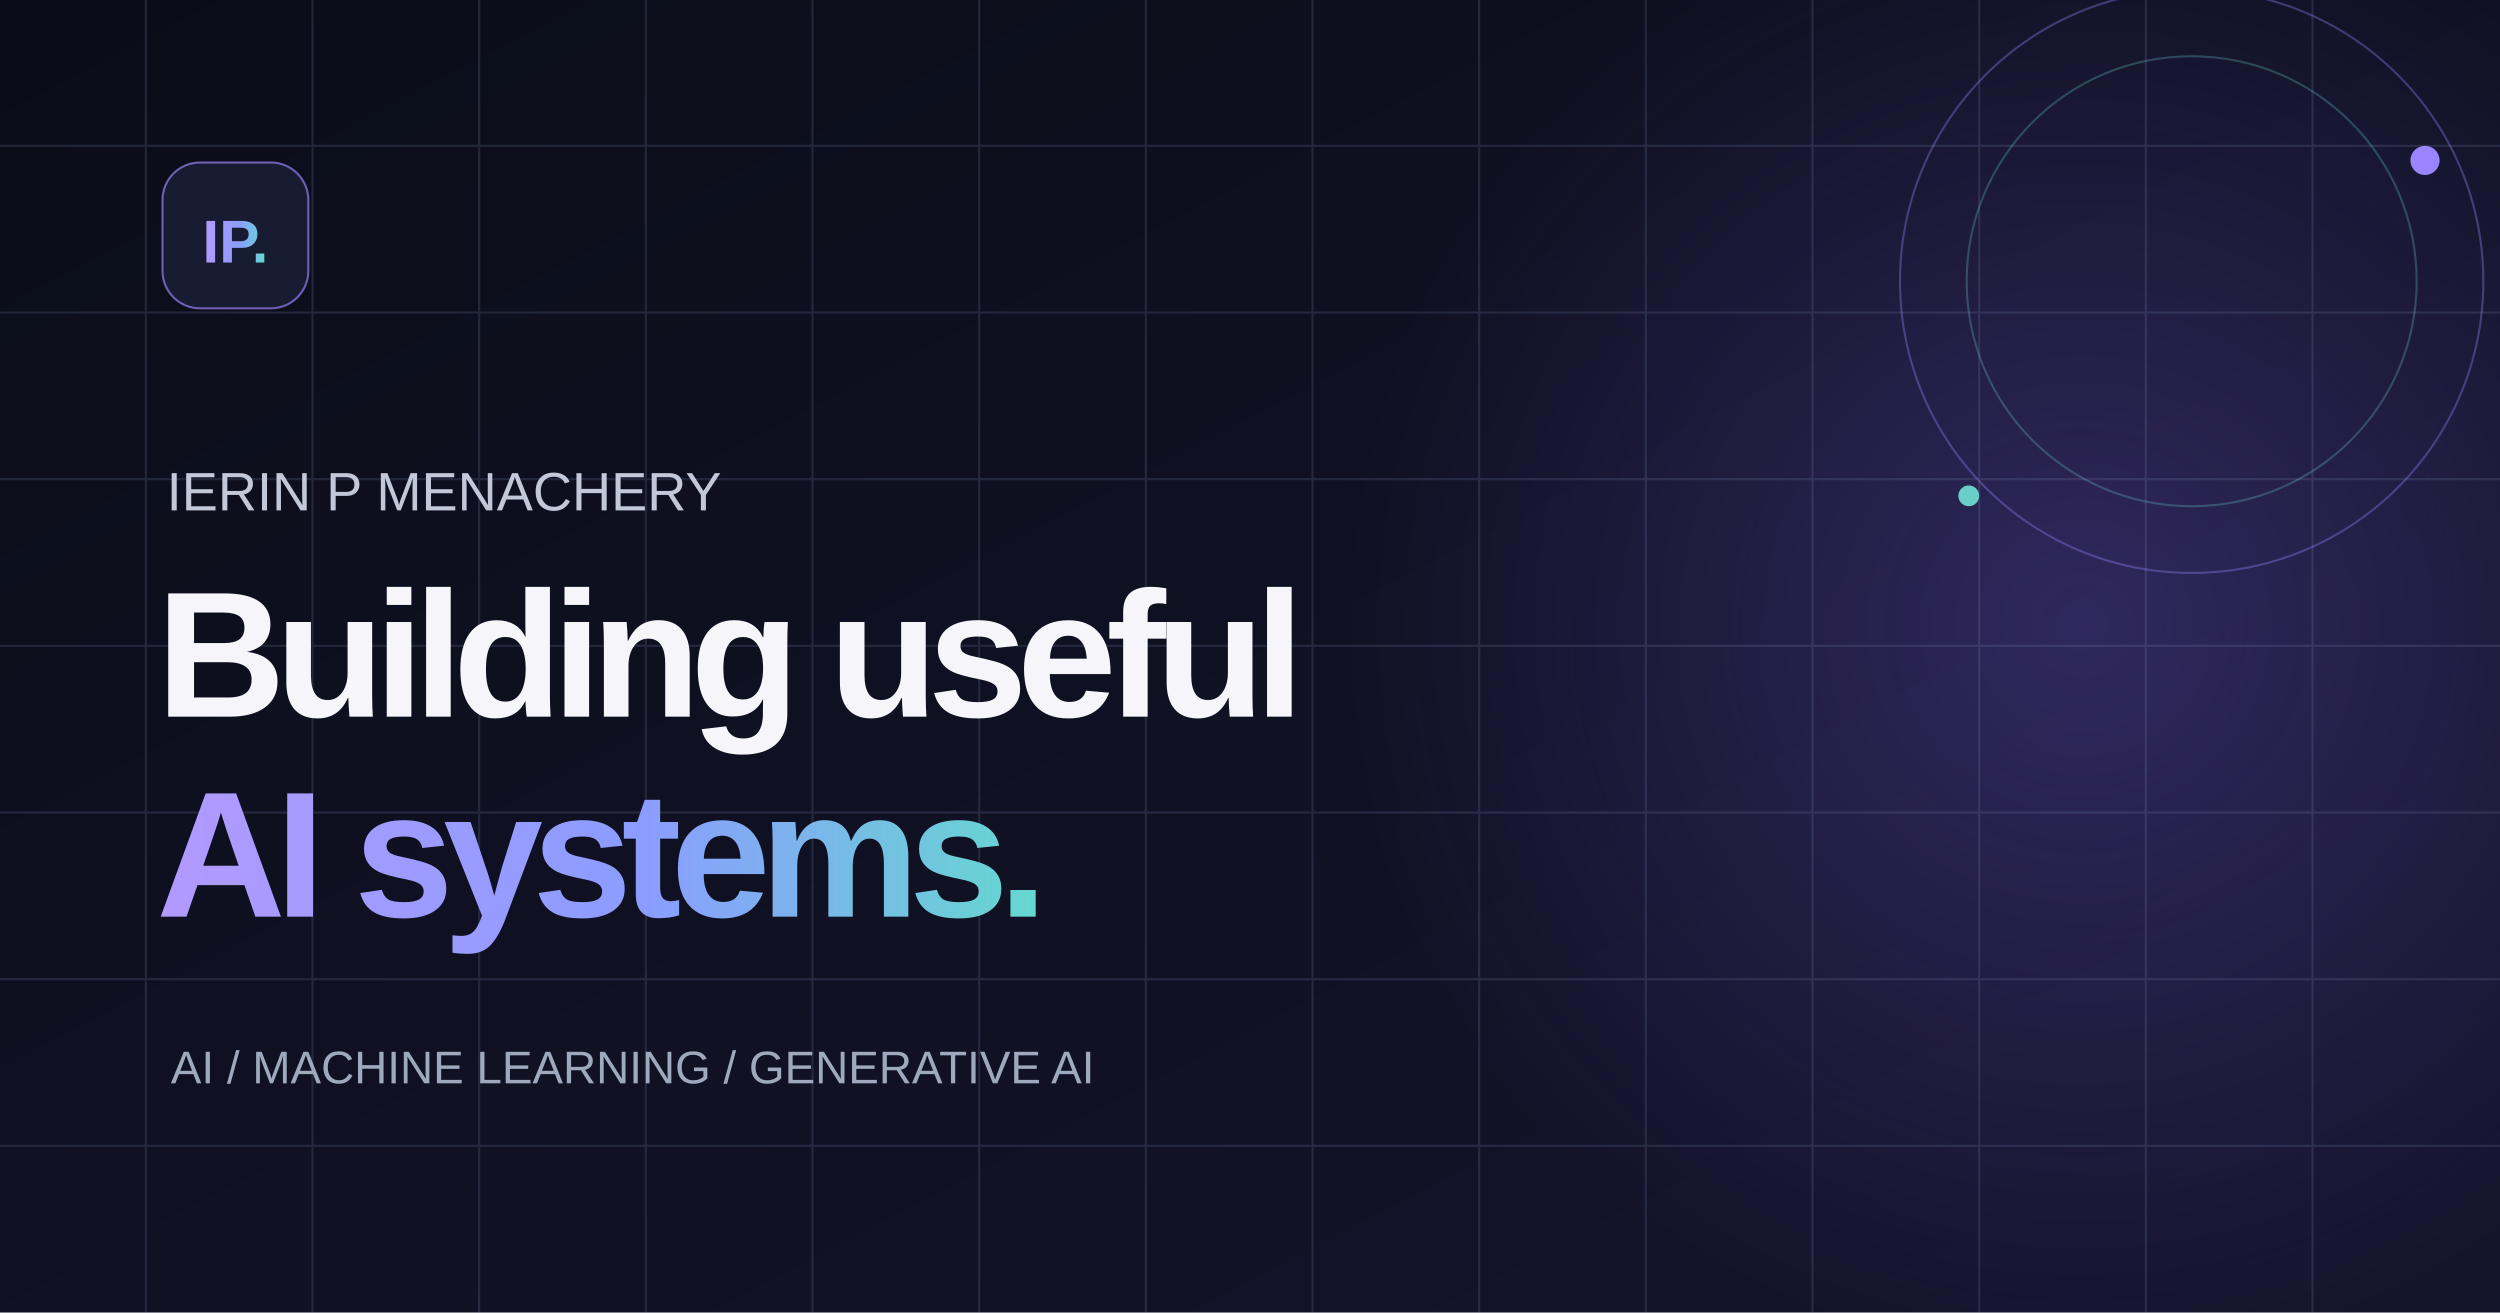
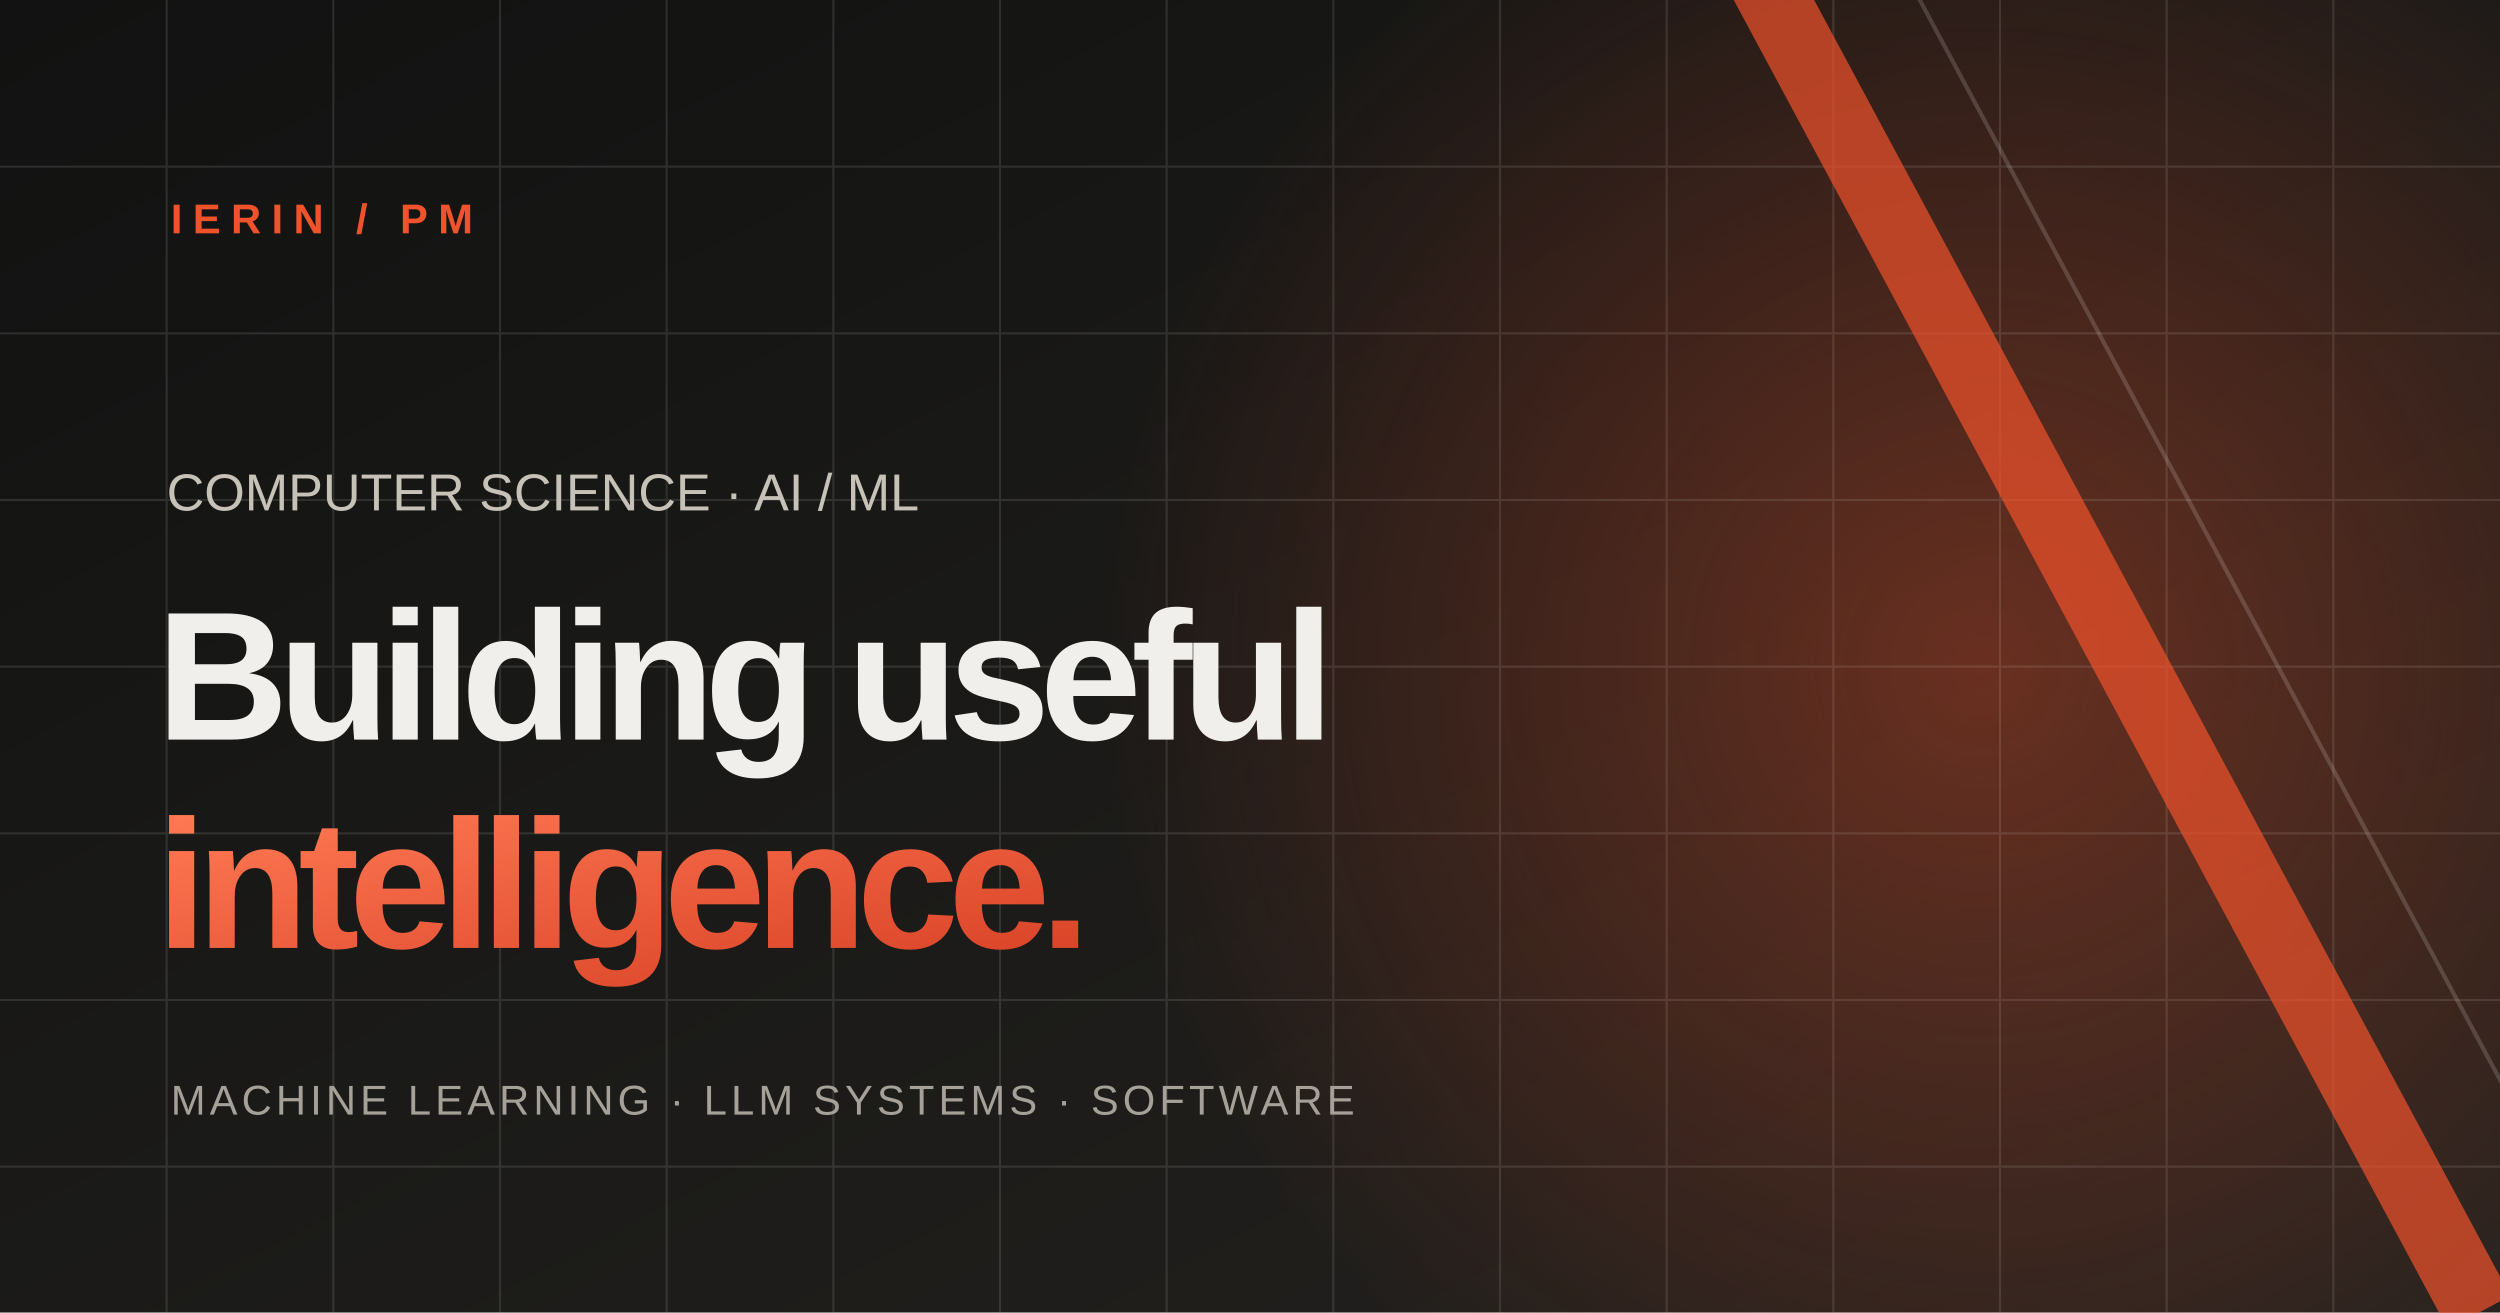
<svg xmlns="http://www.w3.org/2000/svg" width="1200" height="630" viewBox="0 0 1200 630">
  <defs>
    <linearGradient id="bg" x1="0" y1="0" x2="1" y2="1">
-       <stop stop-color="#0a0d18" />
-       <stop offset="1" stop-color="#15142d" />
+       <stop stop-color="#111211" />
+       <stop offset="1" stop-color="#24221f" />
    </linearGradient>
-     <linearGradient id="accent" x1="0" y1="0" x2="1" y2="0">
-       <stop stop-color="#b29aff" />
-       <stop offset=".55" stop-color="#8b9cff" />
-       <stop offset="1" stop-color="#65d8d0" />
+     <linearGradient id="accent" x1="0" y1="0" x2="1" y2="1">
+       <stop stop-color="#ff7954" />
+       <stop offset="1" stop-color="#d63e23" />
    </linearGradient>
    <radialGradient id="glow">
-       <stop stop-color="#8062ef" stop-opacity=".28" />
-       <stop offset="1" stop-color="#8062ef" stop-opacity="0" />
+       <stop stop-color="#f0522b" stop-opacity=".36" />
+       <stop offset="1" stop-color="#f0522b" stop-opacity="0" />
    </radialGradient>
  </defs>
  <rect width="1200" height="630" fill="url(#bg)" />
-   <circle cx="1000" cy="300" r="360" fill="url(#glow)" />
-   <g opacity=".17" stroke="#91a0c9">
-     <path d="M0 70H1200M0 150H1200M0 230H1200M0 310H1200M0 390H1200M0 470H1200M0 550H1200" />
-     <path d="M70 0V630M150 0V630M230 0V630M310 0V630M390 0V630M470 0V630M550 0V630M630 0V630M710 0V630M790 0V630M870 0V630M950 0V630M1030 0V630M1110 0V630" />
+   <circle cx="950" cy="320" r="420" fill="url(#glow)" />
+   <g opacity=".12" stroke="#f0efeb">
+     <path d="M0 80H1200M0 160H1200M0 240H1200M0 320H1200M0 400H1200M0 480H1200M0 560H1200" />
+     <path d="M80 0V630M160 0V630M240 0V630M320 0V630M400 0V630M480 0V630M560 0V630M640 0V630M720 0V630M800 0V630M880 0V630M960 0V630M1040 0V630M1120 0V630" />
  </g>
-   <rect x="78" y="78" width="70" height="70" rx="18" fill="#181c32" stroke="#9e87ff" stroke-opacity=".65" />
-   <text x="113" y="126" text-anchor="middle" font-family="Arial,sans-serif" font-size="29" font-weight="700" fill="url(#accent)">IP.</text>
-   <text x="80" y="245" font-family="Arial,sans-serif" font-size="26" fill="#c2c8d8">IERIN P MENACHERY</text>
-   <text x="75" y="344" font-family="Arial,sans-serif" font-size="86" font-weight="700" letter-spacing="-5" fill="#f5f5fa">Building useful</text>
-   <text x="75" y="440" font-family="Arial,sans-serif" font-size="86" font-weight="700" letter-spacing="-5" fill="url(#accent)">AI systems.</text>
-   <text x="82" y="520" font-family="Arial,sans-serif" font-size="22" fill="#9ea9bd">AI / MACHINE LEARNING / GENERATIVE AI</text>
-   <circle cx="1052" cy="135" r="140" fill="none" stroke="#9a84ff" stroke-opacity=".35" />
-   <circle cx="1052" cy="135" r="108" fill="none" stroke="#69cfc8" stroke-opacity=".28" />
-   <circle cx="1164" cy="77" r="7" fill="#9a84ff" />
-   <circle cx="945" cy="238" r="5" fill="#69cfc8" />
+   <path d="M830 -40L1190 630" stroke="#f0522b" stroke-opacity=".7" stroke-width="34" />
+   <path d="M900 -40L1260 630" stroke="#fff" stroke-opacity=".16" stroke-width="2" />
+   <text x="82" y="112" font-family="Arial,sans-serif" font-size="20" font-weight="700" letter-spacing="5" fill="#f0522b">IERIN / PM</text>
+   <text x="80" y="245" font-family="Arial,sans-serif" font-size="25" fill="#c6c2b8">COMPUTER SCIENCE · AI / ML</text>
+   <text x="75" y="355" font-family="Arial,sans-serif" font-size="88" font-weight="700" letter-spacing="-5" fill="#f0efeb">Building useful</text>
+   <text x="75" y="455" font-family="Arial,sans-serif" font-size="88" font-weight="700" letter-spacing="-5" fill="url(#accent)">intelligence.</text>
+   <text x="82" y="535" font-family="Arial,sans-serif" font-size="20" letter-spacing="2" fill="#a6a198">MACHINE LEARNING · LLM SYSTEMS · SOFTWARE</text>
</svg>
